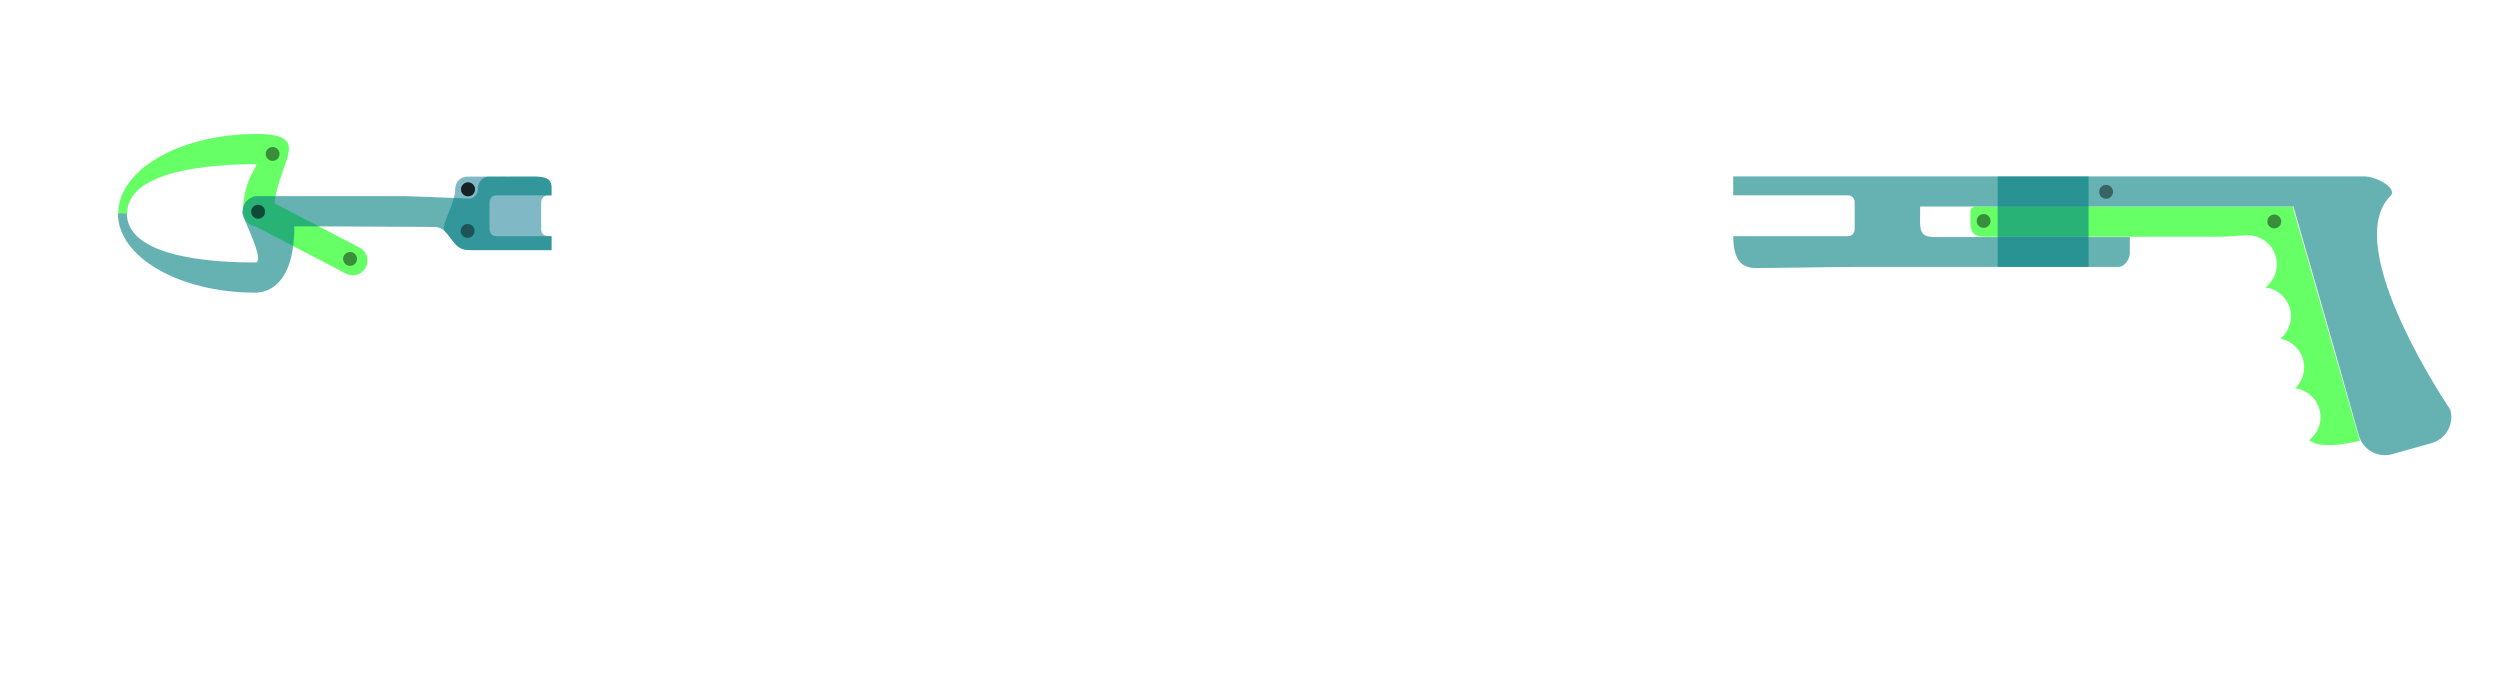
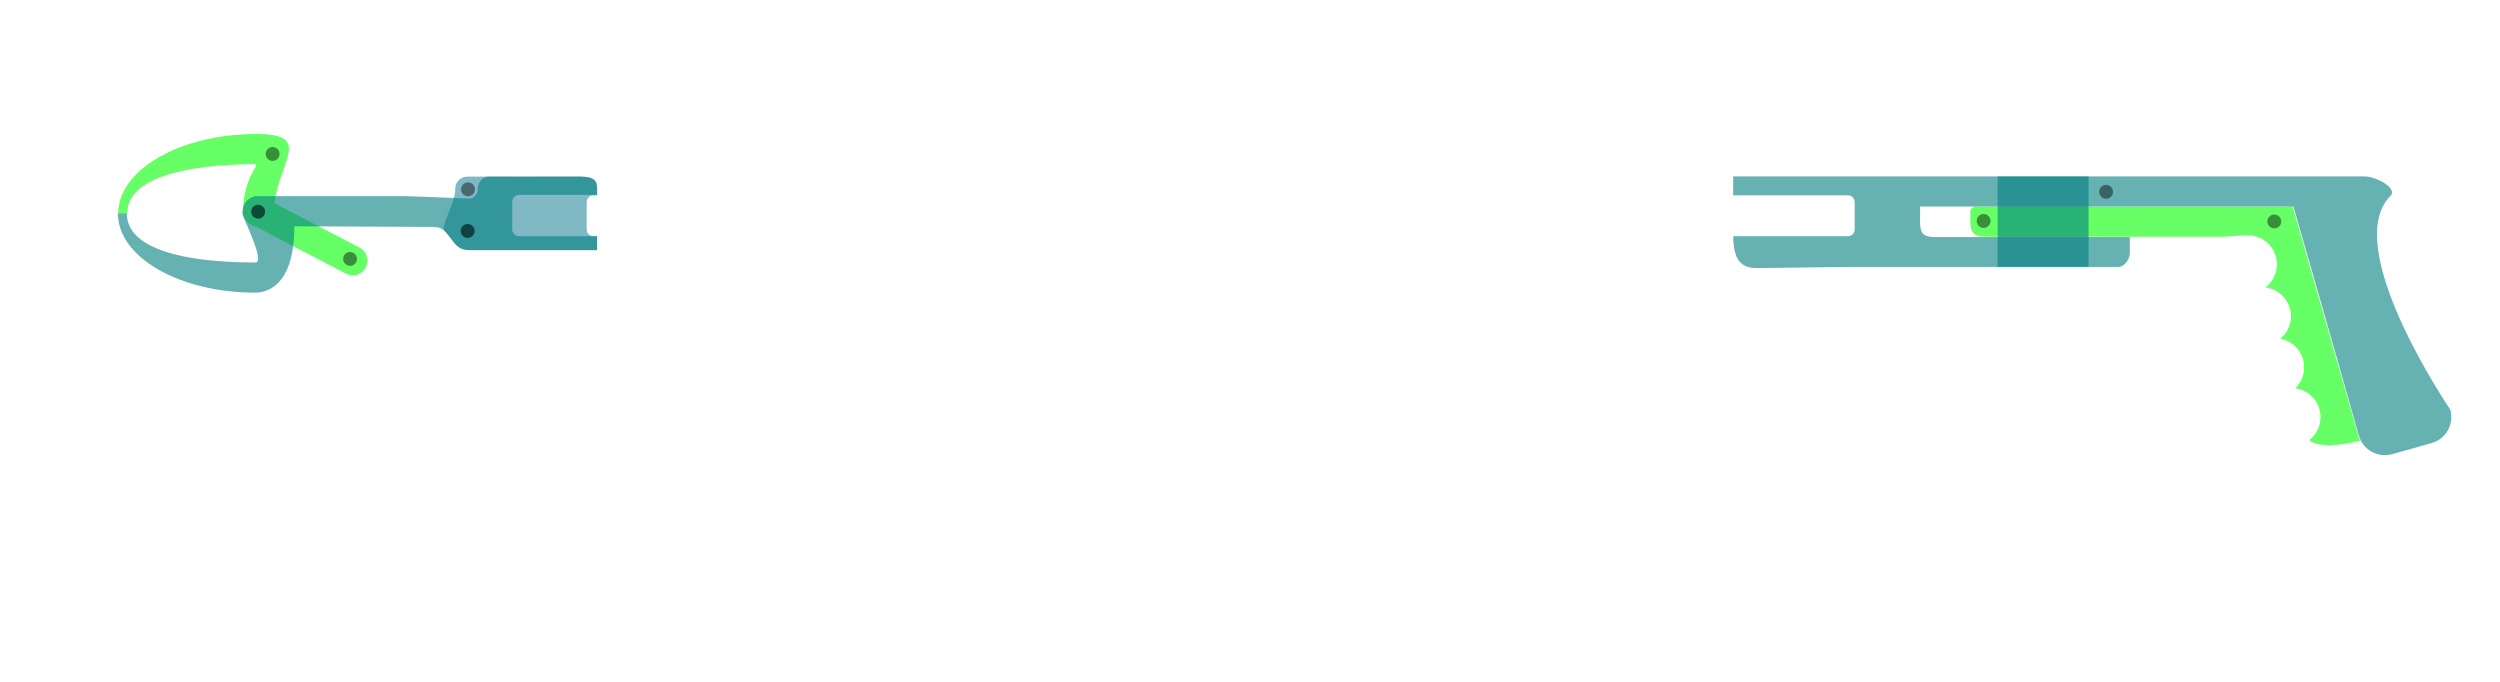
<svg xmlns="http://www.w3.org/2000/svg" width="1100mm" height="300mm" viewBox="0 0 1100 300" version="1.1" id="svg5">
  <defs id="defs2" />
  <g id="layer3" style="display:inline">
    <g id="g11406" transform="translate(207.4336,-5.858881)">
      <path id="path18345" style="display:inline;vector-effect:non-scaling-stroke;fill:#00ff00;fill-opacity:0.599;stroke:none;stroke-width:1.215;stroke-dasharray:none;stroke-opacity:1;-inkscape-stroke:hairline" d="m 661.891,96.754 v 0.011 c -0.043,-0.004 -0.085,-0.007 -0.128,-0.009 -1.141,0.002 -2.101,0.858 -2.232,1.992 -0.004,1.493 -0.011,2.761 -0.011,4.577 0,4.846 1.631,6.704 6.231,6.704 27.26,0 98.119,0.035 103.285,0 5.301,0 8.642,-0.653 12.564,-0.653 7.06,-4.1e-4 12.783,5.723 12.783,12.782 -0.003,3.99 -1.87,7.75 -5.046,10.164 6.416,0.778 11.241,6.224 11.242,12.687 -0.002,3.832 -1.723,7.461 -4.689,9.887 6.08,1.103 10.5,6.398 10.499,12.578 -10e-4,3.491 -1.431,6.829 -3.956,9.239 6.378,0.819 11.154,6.248 11.154,12.678 -4.5e-4,3.901 -1.782,7.588 -4.839,10.013 0,0 0.004,0.254 0.093,0.321 5.87,4.424 22.052,0.048 22.052,0.048 L 801.335,96.754 Z" />
      <circle style="vector-effect:non-scaling-stroke;fill:#000000;fill-opacity:0.441;stroke-width:0.269;-inkscape-stroke:hairline" id="path575" cx="793.258" cy="103.308" r="3.05" />
      <circle style="vector-effect:non-scaling-stroke;fill:#000000;fill-opacity:0.441;stroke-width:0.269;-inkscape-stroke:hairline" id="circle1445" cx="665.361" cy="103.073" r="3.05" />
    </g>
    <g id="g12701" transform="rotate(-0.5366822,455.8028,8511.367)">
      <path id="path12693" style="display:inline;fill:#00ff00;fill-opacity:0.599;stroke-width:4.882;stroke-dasharray:19.527, 19.527" d="m 191.474,56.105 c -23.892,-0.128 -44.588,7.756 -54.456,19.305 l -5.2e-4,-4e-6 c -0.039,0.045 -0.077,0.091 -0.115,0.136 -3.843,4.548 -6.011,9.66 -6.041,15.071 l 4.3e-4,0.01 1.296,0.008 2.646,-0.01 c 0.086,-15.939 26.202,-21.417 56.601,-21.253 2.284,0.012 -4.985,5.215 -5.581,19.885 -0.04,0.287 -0.061,0.576 -0.063,0.866 1e-4,0.206 0.01,0.412 0.028,0.617 -7.5e-4,0.059 -0.003,0.115 -0.003,0.174 0.002,-3.71e-4 0.018,-2.01e-4 0.022,2.03e-4 0.167,1.508 0.817,2.856 1.785,3.898 0.002,0.002 0.003,0.003 0.005,0.005 0.968,1.052 2.268,1.807 3.766,2.088 0.035,0.004 0.07,0.007 0.105,0.01 l 38.91,20.763 0.007,-0.011 c 0.704,0.452 1.489,0.764 2.311,0.917 3.51,0.651 6.883,-1.665 7.535,-5.175 0.551,-2.962 -1.017,-5.912 -3.781,-7.111 l 0.004,-0.01 -35.959,-19.188 c -0.227,-0.163 -0.471,-0.331 -0.731,-0.501 0.013,-0.287 0.024,-0.578 0.029,-0.881 2.689,-18.376 17,-29.476 -8.319,-29.612 z" />
      <circle style="vector-effect:non-scaling-stroke;fill:#000000;fill-opacity:0.441;stroke-width:0.269;-inkscape-stroke:hairline" id="circle12699" cx="199.059" cy="64.962" r="3.05" />
      <circle style="display:inline;vector-effect:non-scaling-stroke;fill:#000000;fill-opacity:0.441;stroke-width:0.269;-inkscape-stroke:hairline" id="circle1455" cx="248.851" cy="68.156" r="3.05" transform="rotate(10.2787)" />
      <circle style="display:inline;vector-effect:non-scaling-stroke;fill:#000000;fill-opacity:0.441;stroke-width:0.269;-inkscape-stroke:hairline" id="circle1453" cx="192.453" cy="90.315" r="3.05" transform="rotate(10.2787,192.4614,90.30752)" />
    </g>
  </g>
  <g id="layer1" style="display:inline">
    <g id="g11995" transform="translate(207.4336)">
      <path id="path2148" style="display:inline;fill:#008080;fill-opacity:0.599;stroke-width:4.592;stroke-dasharray:18.37, 18.37" d="m 831.427,77.607 -276.247,-3.68e-4 v 6.248 2.078 h 50.441 c 1.662,0 3,1.338 3,3 v 12 c 0,1.662 -1.338,3 -3,3 h -50.432 c 0.105,10.294 3.366,13.998 10.132,13.998 9.647,0 34.215,-0.479 43.464,-0.479 8.98,0 106.935,0.036 115.781,0 3.339,-0.013 5.211,-4.322 5.118,-6 v -7.144 H 643.93 c -5.32,0 -6.539,-1.814 -6.539,-6.81 0,-2.514 0.043,-4.911 0.043,-6.611 h 164.25 c 0,0 19.347,67.17 28.736,100.651 1.788,6.376 8.359,10.07 14.735,8.282 l 17.263,-4.841 c 6.376,-1.788 10.071,-8.362 8.283,-14.738 0,0 -48.801,-71.545 -26.357,-93.99 3.45,-3.45 -6.424,-8.767 -11.753,-8.646 -0.368,0 -0.708,0 -1.165,0 z" />
      <circle style="display:inline;vector-effect:non-scaling-stroke;fill:#000000;fill-opacity:0.441;stroke-width:0.269;-inkscape-stroke:hairline" id="circle1447" cx="719.248" cy="84.397" r="3.05" />
    </g>
    <g id="g12849" transform="translate(-78.86586)" style="display:inline">
-       <path id="path12843" style="display:inline;fill:#2c89a0;fill-opacity:0.599;stroke-width:4.592;stroke-dasharray:18.37, 18.37" d="m 284.762,77.689 c -3.467,0 -5.584,2.585 -5.584,5.305 0,7.135 -7.029,16.725 -4.484,18.821 4.913,5.352 4.354,8.261 12.065,8.261 11.36,0 26.153,-0.018 34.78,0 v -4.026 -2.117 h -1.543 c -1.662,0 -3,-1.338 -3,-3 V 88.933 c 0,-1.662 1.338,-3 3,-3 h 1.543 l -0.005,-3.319 c 0,-2.498 -0.581,-4.925 -7.573,-4.925 -8.704,0 -25.818,0.089 -29.199,0 z" />
-       <circle style="display:inline;vector-effect:non-scaling-stroke;fill:#000000;fill-opacity:0.441;stroke-width:0.269;-inkscape-stroke:hairline" id="circle12847" cx="284.801" cy="83.311" r="3.05" />
+       <path id="path12843" style="display:inline;fill:#2c89a0;fill-opacity:0.599;stroke-width:4.592;stroke-dasharray:18.37, 18.37" d="m 284.762,77.689 c -3.467,0 -5.584,2.585 -5.584,5.305 0,7.135 -7.029,16.725 -4.484,18.821 4.913,5.352 4.354,8.261 12.065,8.261 11.36,0 46.153,-0.018 54.781,0 v -4.026 -2.117 h -1.543 c -1.662,0 -3,-1.338 -3,-3 V 88.933 c 0,-1.662 1.338,-3 3,-3 h 1.543 l -0.005,-3.319 c 0,-2.498 -0.581,-4.925 -7.573,-4.925 -8.704,0 -45.819,0.089 -49.199,0 z" />
      <circle style="display:inline;vector-effect:non-scaling-stroke;fill:#000000;fill-opacity:0.441;stroke-width:0.269;-inkscape-stroke:hairline" id="circle12851" cx="284.801" cy="83.311" r="3.05" />
+       <circle style="display:inline;vector-effect:non-scaling-stroke;fill:#000000;fill-opacity:0.441;stroke-width:0.269;-inkscape-stroke:hairline" id="circle13745" cx="284.625" cy="101.612" r="3.05" />
    </g>
    <g id="g12000" transform="translate(-78.86586)" style="display:inline">
-       <path id="rect288" style="display:inline;fill:#008080;fill-opacity:0.599;stroke-width:4.592;stroke-dasharray:18.37, 18.37" d="m 289.056,83.524 c 0.018,2.29 -2.269,4.219 -4.279,3.836 -0.517,-0.038 -26.006,-1.058 -27.446,-1.058 l -21.886,3.7e-5 -43.772,7.2e-5 c -1.748,3e-6 -3.888,1.453 -4.832,2.743 -0.958,1.31 -1.244,2.613 -1.379,4.894 0.918,3.427 10.285,21.563 5.712,21.563 -30.393,0 -56.474,-5.631 -56.485,-21.563 h -3.942 c 0.007,19.236 27.059,34.829 60.427,34.829 3.692,2e-5 17.204,-1.531 17.204,-29.186 0,0 36.183,0.103 61.62,0.267 7.175,0.046 7.219,10.193 14.978,10.193 5.895,0 33.791,-0.006 36.565,0 v -3.992 -2.117 l -24.297,-1.9e-4 c -1.662,-1e-5 -3,-1.338 -3,-3 V 88.933 c 0,-1.662 1.338,-3 3,-3 h 24.297 l -0.005,-3.319 c 0,-2.498 -0.581,-4.925 -7.573,-4.925 -8.704,0 -16.471,0.089 -19.851,0 -3.467,0 -5.075,3.114 -5.054,5.834 z" />
+       <path id="rect288" style="display:inline;fill:#008080;fill-opacity:0.599;stroke-width:4.592;stroke-dasharray:18.37, 18.37" d="m 289.056,83.524 c 0.018,2.29 -2.269,4.219 -4.279,3.836 -0.517,-0.038 -26.006,-1.058 -27.446,-1.058 l -21.886,3.7e-5 -43.772,7.2e-5 c -1.748,3e-6 -3.888,1.453 -4.832,2.743 -0.958,1.31 -1.244,2.613 -1.379,4.894 0.918,3.427 10.285,21.563 5.712,21.563 -30.393,0 -56.474,-5.631 -56.485,-21.563 h -3.942 c 0.007,19.236 27.059,34.829 60.427,34.829 3.692,2e-5 17.204,-1.531 17.204,-29.186 0,0 36.183,0.103 61.62,0.267 7.175,0.046 7.219,10.193 14.978,10.193 5.895,0 53.791,-0.006 56.565,0 v -3.992 -2.117 l -34.297,-1.9e-4 c -1.662,-1e-5 -3,-1.338 -3,-3 V 88.733 c 0,-1.662 1.338,-3 3,-3 l 34.297,9.2e-5 -0.005,-3.118 c 0,-2.498 -0.581,-4.925 -7.573,-4.925 -8.704,0 -36.471,0.089 -39.851,0 -3.467,0 -5.075,3.114 -5.054,5.834 z" />
      <circle style="display:inline;vector-effect:non-scaling-stroke;fill:#000000;fill-opacity:0.441;stroke-width:0.269;-inkscape-stroke:hairline" id="circle11264" cx="192.453" cy="93.151" r="3.05" />
-       <circle style="display:inline;vector-effect:non-scaling-stroke;fill:#000000;fill-opacity:0.441;stroke-width:0.269;-inkscape-stroke:hairline" id="circle1451" cx="284.801" cy="83.311" r="3.05" />
      <circle style="display:inline;vector-effect:non-scaling-stroke;fill:#000000;fill-opacity:0.441;stroke-width:0.269;-inkscape-stroke:hairline" id="circle12853" cx="284.625" cy="101.612" r="3.05" />
    </g>
    <rect style="display:inline;vector-effect:non-scaling-stroke;fill:#007f7f;fill-opacity:0.6;stroke-width:0.241;-inkscape-stroke:hairline" id="rect1915" width="40.003" height="39.788" x="878.962" y="77.645" />
  </g>
  <g id="layer2" style="display:none">
    <g id="g11414" style="display:inline" transform="translate(180.1601,-5.858881)">
      <path id="path11408" style="display:inline;vector-effect:non-scaling-stroke;fill:#ff0000;fill-opacity:0.599;stroke:none;stroke-width:1.215;stroke-dasharray:none;stroke-opacity:1;-inkscape-stroke:hairline" d="m 666.891,96.754 v 0.011 c -0.043,-0.004 -0.085,-0.007 -0.128,-0.009 -1.141,0.002 -2.101,0.858 -2.232,1.992 -0.004,1.493 -0.011,2.761 -0.011,4.577 0,4.846 1.631,6.704 6.231,6.704 27.26,0 98.119,0.035 103.285,0 5.301,0 8.642,-0.653 12.564,-0.653 7.06,-4.1e-4 12.783,5.723 12.783,12.782 -0.003,3.99 -1.87,7.75 -5.046,10.164 6.416,0.778 11.241,6.224 11.242,12.687 -0.002,3.832 -1.723,7.461 -4.689,9.887 6.08,1.103 10.5,6.398 10.499,12.578 -10e-4,3.491 -1.431,6.829 -3.956,9.239 6.378,0.819 11.154,6.248 11.154,12.678 -4.5e-4,3.901 -1.782,7.588 -4.839,10.013 0,0 0.004,0.254 0.093,0.321 5.87,4.424 22.052,0.048 22.052,0.048 L 806.336,96.754 Z" />
      <circle style="vector-effect:non-scaling-stroke;fill:#000000;fill-opacity:0.441;stroke-width:0.269;-inkscape-stroke:hairline" id="circle11410" cx="773.259" cy="103.308" r="3.05" />
      <circle style="vector-effect:non-scaling-stroke;fill:#000000;fill-opacity:0.441;stroke-width:0.269;-inkscape-stroke:hairline" id="circle11412" cx="670.362" cy="103.073" r="3.05" />
    </g>
    <g id="g12767" transform="rotate(36.98777,148.824,-26.14678)" style="display:inline;fill:#ff5555">
      <path id="path12759" style="display:inline;fill:#ff5555;fill-opacity:0.599;stroke-width:4.882;stroke-dasharray:19.527, 19.527" d="m 191.474,56.105 c -23.892,-0.128 -44.588,7.756 -54.456,19.305 l -5.2e-4,-4e-6 c -0.039,0.045 -0.077,0.091 -0.115,0.136 -3.843,4.548 -6.011,9.66 -6.041,15.071 l 4.3e-4,0.01 1.296,0.008 2.646,-0.01 c 0.086,-15.939 26.202,-21.417 56.601,-21.253 2.284,0.012 -4.985,5.215 -5.581,19.885 -0.04,0.287 -0.061,0.576 -0.063,0.866 1e-4,0.206 0.01,0.412 0.028,0.617 -7.5e-4,0.059 -0.003,0.115 -0.003,0.174 0.002,-3.71e-4 0.018,-2.01e-4 0.022,2.03e-4 0.167,1.508 0.817,2.856 1.785,3.898 0.002,0.002 0.003,0.003 0.005,0.005 0.968,1.052 2.268,1.807 3.766,2.088 0.035,0.004 0.07,0.007 0.105,0.01 l 38.91,20.763 0.007,-0.011 c 0.704,0.452 1.489,0.764 2.311,0.917 3.51,0.651 6.883,-1.665 7.535,-5.175 0.551,-2.962 -1.017,-5.912 -3.781,-7.111 l 0.004,-0.01 -35.959,-19.188 c -0.227,-0.163 -0.471,-0.331 -0.731,-0.501 0.013,-0.287 0.024,-0.578 0.029,-0.881 2.689,-18.376 17,-29.476 -8.319,-29.612 z" />
      <circle style="vector-effect:non-scaling-stroke;fill:#333333;fill-opacity:0.441;stroke-width:0.269;-inkscape-stroke:hairline" id="circle12761" cx="199.059" cy="64.962" r="3.05" />
      <circle style="display:inline;vector-effect:non-scaling-stroke;fill:#333333;fill-opacity:0.441;stroke-width:0.269;-inkscape-stroke:hairline" id="circle12763" cx="248.851" cy="68.156" r="3.05" transform="rotate(10.2787)" />
      <circle style="display:inline;vector-effect:non-scaling-stroke;fill:#333333;fill-opacity:0.441;stroke-width:0.269;-inkscape-stroke:hairline" id="circle12765" cx="192.453" cy="90.315" r="3.05" transform="rotate(10.2787,192.4614,90.30752)" />
    </g>
  </g>
</svg>
